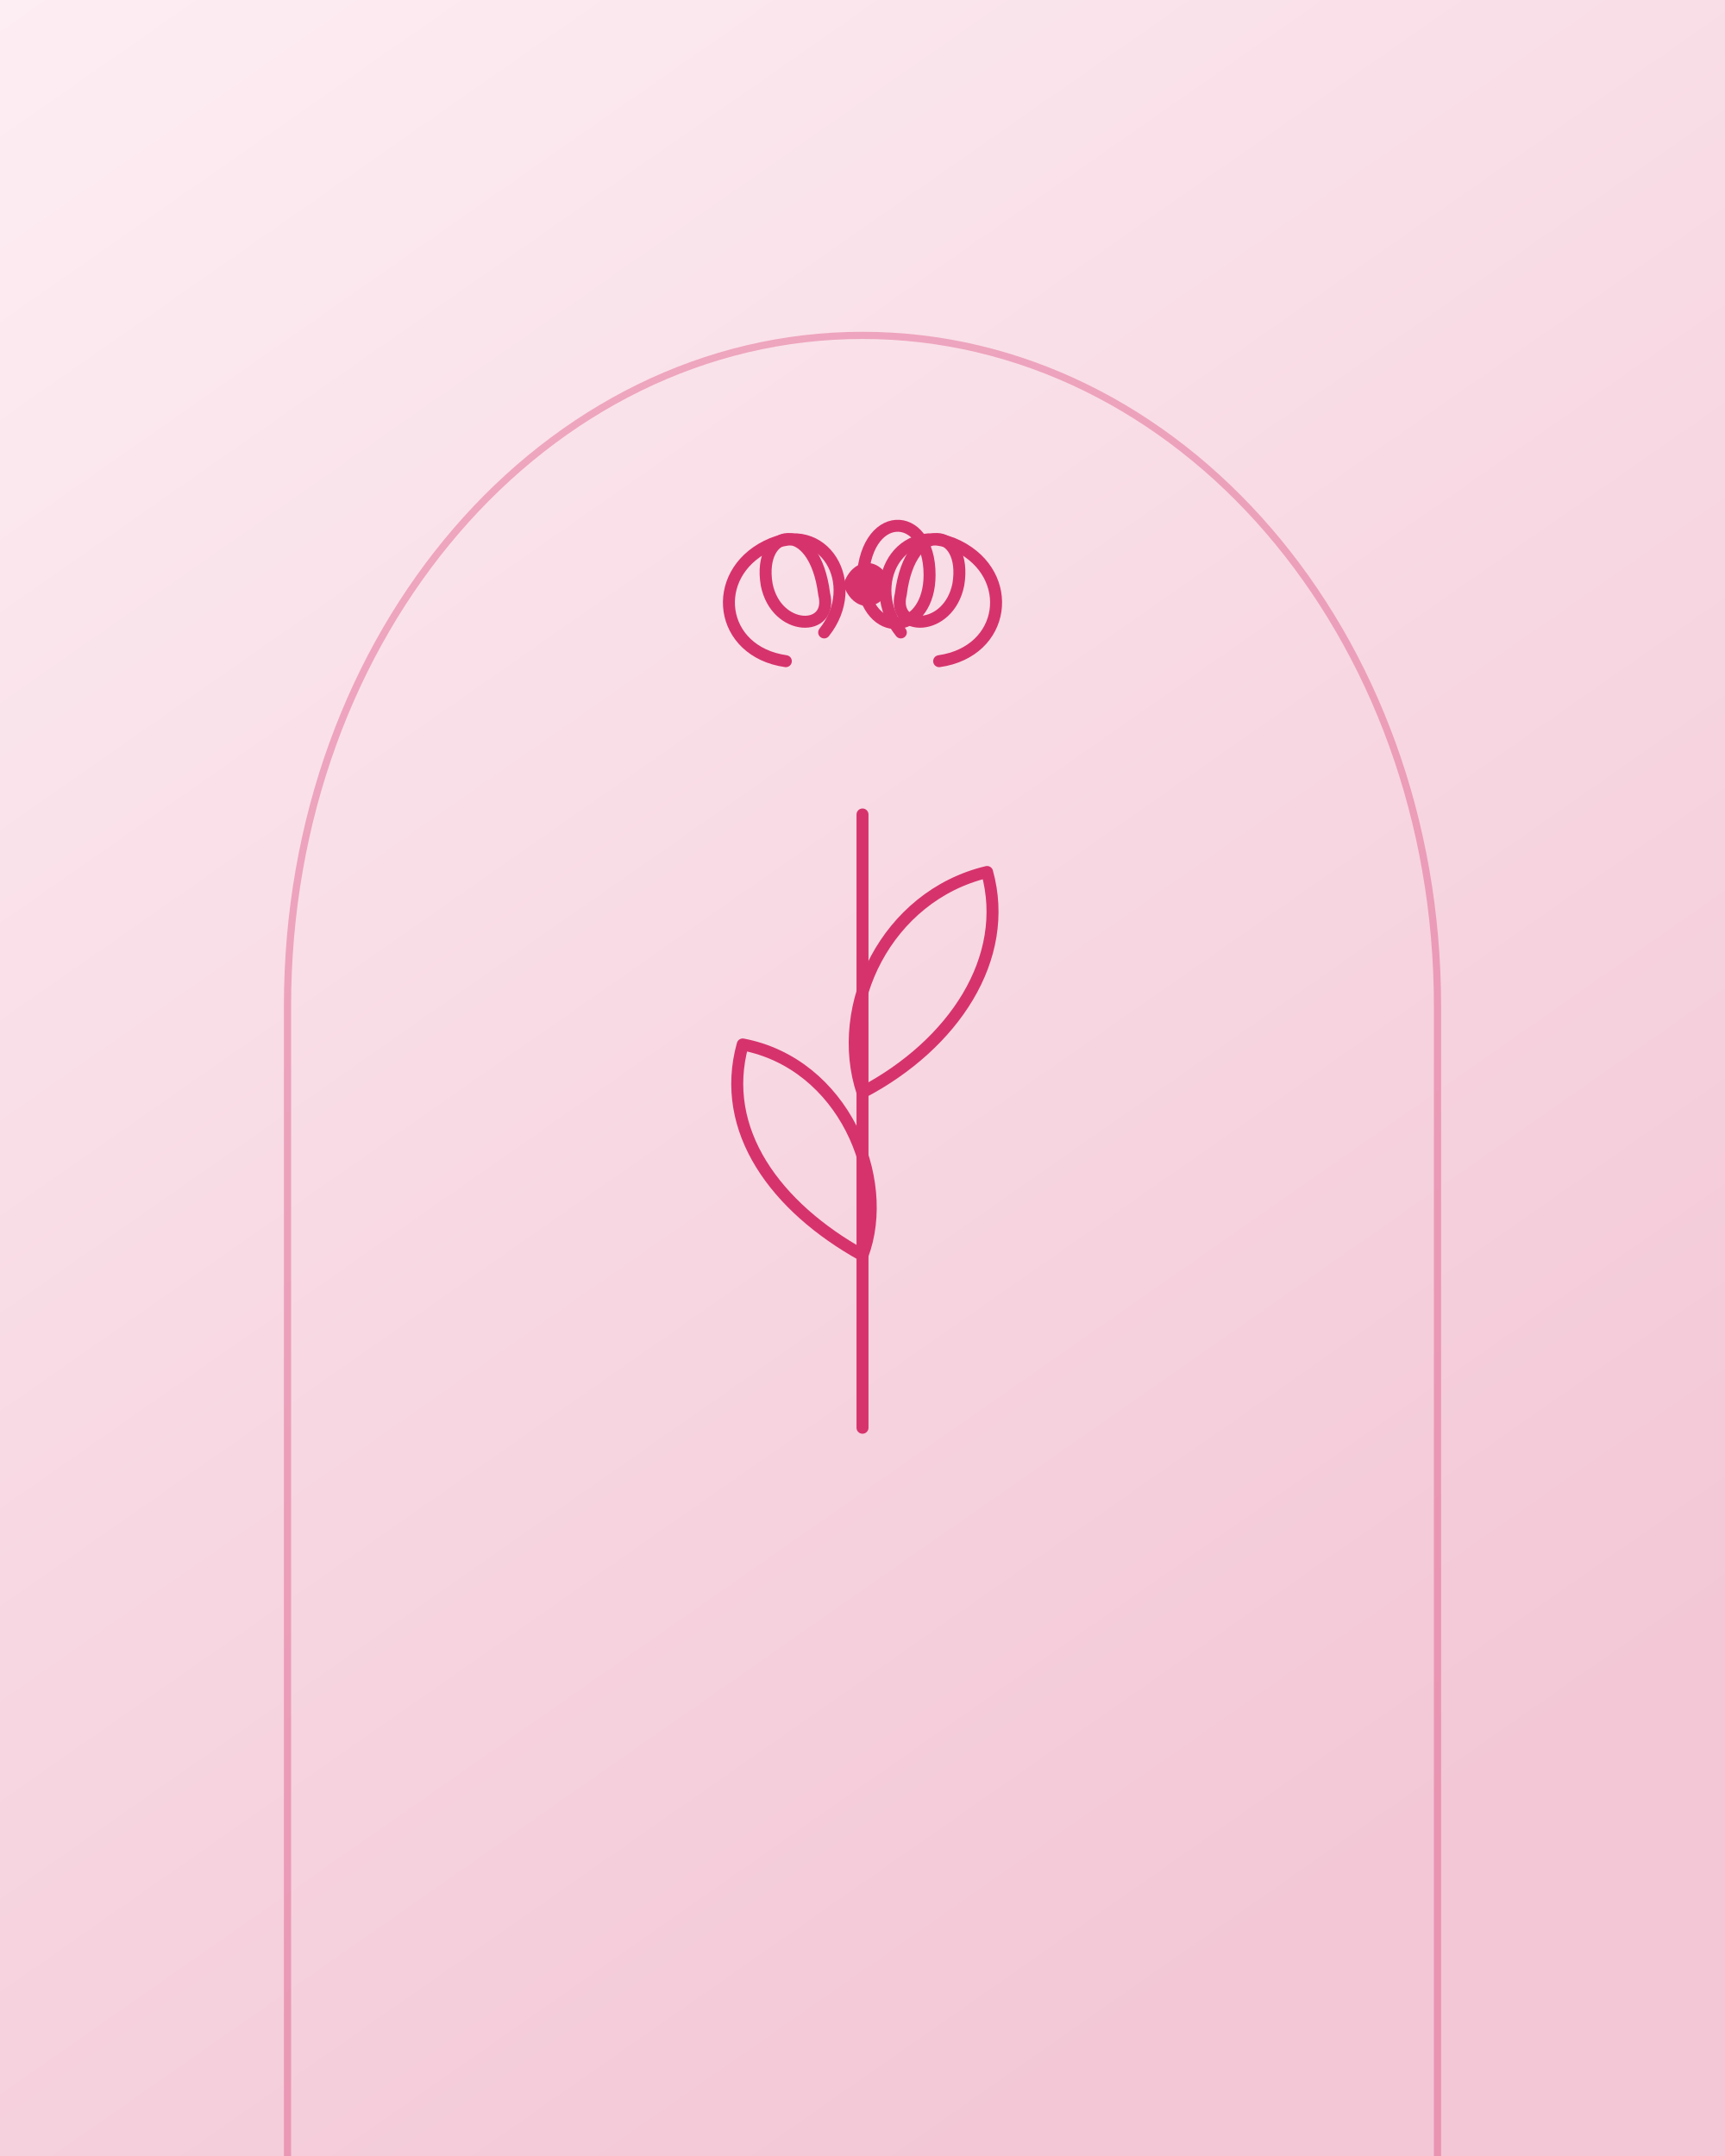
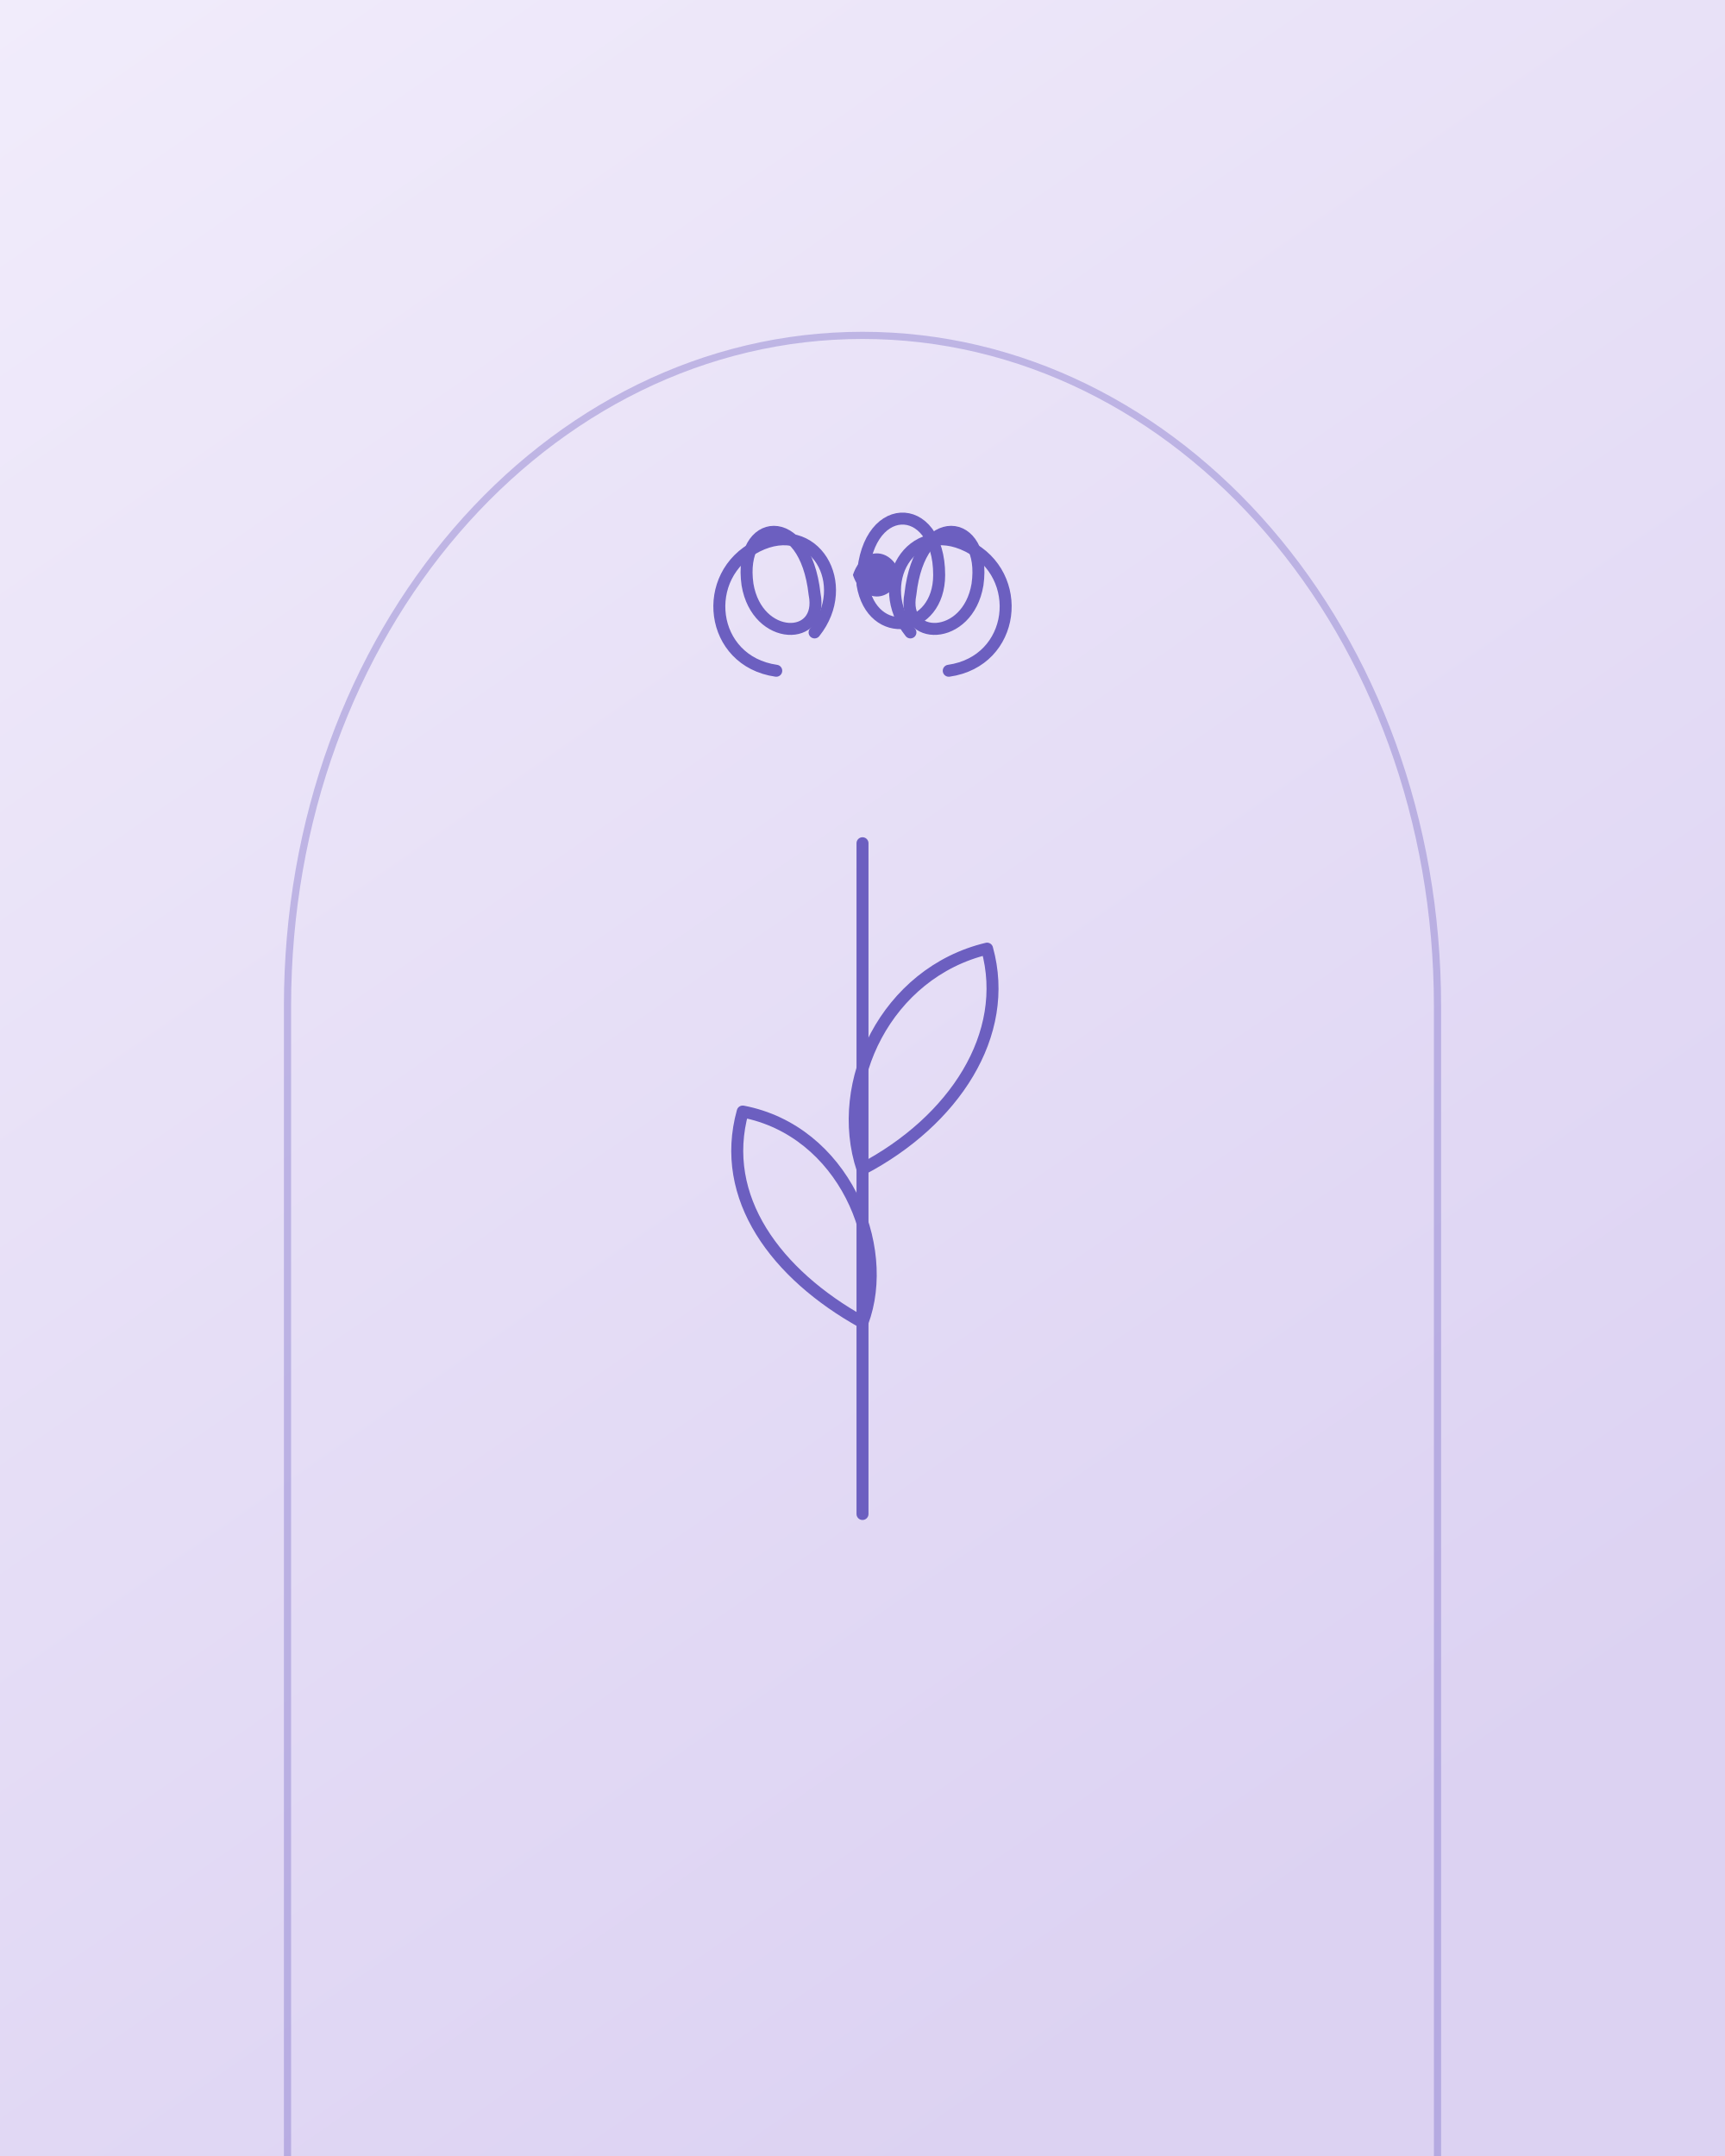
<svg xmlns="http://www.w3.org/2000/svg" viewBox="0 0 360 450">
  <defs>
    <linearGradient id="wash" x1="0" y1="0" x2="0.55" y2="1">
-       <stop offset="0" stop-color="#fdeef3" />
-       <stop offset="1" stop-color="#f3c7d6" />
+       <stop offset="0" stop-color="#f1ecfb" />
+       <stop offset="1" stop-color="#dcd2f2" />
    </linearGradient>
  </defs>
  <rect width="360" height="450" fill="url(#wash)" />
-   <g fill="none" stroke="#d6336c" stroke-width="2.5" stroke-linecap="round" stroke-linejoin="round">
-     <path d="M180 298 C180 258 180 206 180 170" />
-     <path d="M180 262 C162 252 150 236 155 218 C176 222 186 246 180 262 Z" />
-     <path d="M180 228 C199 218 211 200 206 182 C185 187 174 210 180 228 Z" />
-     <path d="M164 138 C150 136 148 120 160 114 C172 108 180 122 172 132" />
-     <path d="M196 138 C210 136 212 120 200 114 C188 108 180 122 188 132" />
-     <path d="M180 122 C180 106 194 106 194 120 C194 132 182 134 180 122 Z" />
-     <path d="M172 124 C170 108 158 110 160 122 C162 132 174 132 172 124 Z" />
-     <path d="M188 124 C190 108 202 110 200 122 C198 132 186 132 188 124 Z" />
-     <path d="M176 122 C178 116 184 116 186 122 C184 128 178 128 176 122 Z" fill="#d6336c" stroke="none" />
+   <g fill="none" stroke="#6c5fc0" stroke-width="2.5" stroke-linecap="round" stroke-linejoin="round">
+     <path d="M180 316 C180 272 180 214 180 176" />
+     <path d="M180 276 C162 266 150 250 155 232 C176 236 186 260 180 276 Z" />
+     <path d="M180 244 C199 234 211 216 206 198 C185 203 174 226 180 244 Z" />
+     <path d="M162 140 C148 138 146 120 158 114 C170 108 178 122 170 132" />
+     <path d="M198 140 C212 138 214 120 202 114 C190 108 182 122 190 132" />
+     <path d="M180 122 C180 104 196 104 196 120 C196 132 182 134 180 122 Z" />
+     <path d="M170 124 C168 106 154 108 156 122 C158 134 172 134 170 124 Z" />
+     <path d="M190 124 C192 106 206 108 204 122 C202 134 188 134 190 124 Z" />
+     <path d="M178 120 C180 114 186 114 188 120 C186 126 180 126 178 120 Z" fill="#6c5fc0" stroke="none" />
  </g>
-   <path d="M60 450 V210 C60 132 114 70 180 70 C246 70 300 132 300 210 V450" fill="none" stroke="#d6336c" stroke-width="1.5" opacity="0.35" />
+   <path d="M60 450 V210 C60 132 114 70 180 70 C246 70 300 132 300 210 V450" fill="none" stroke="#6c5fc0" stroke-width="1.5" opacity="0.35" />
</svg>
